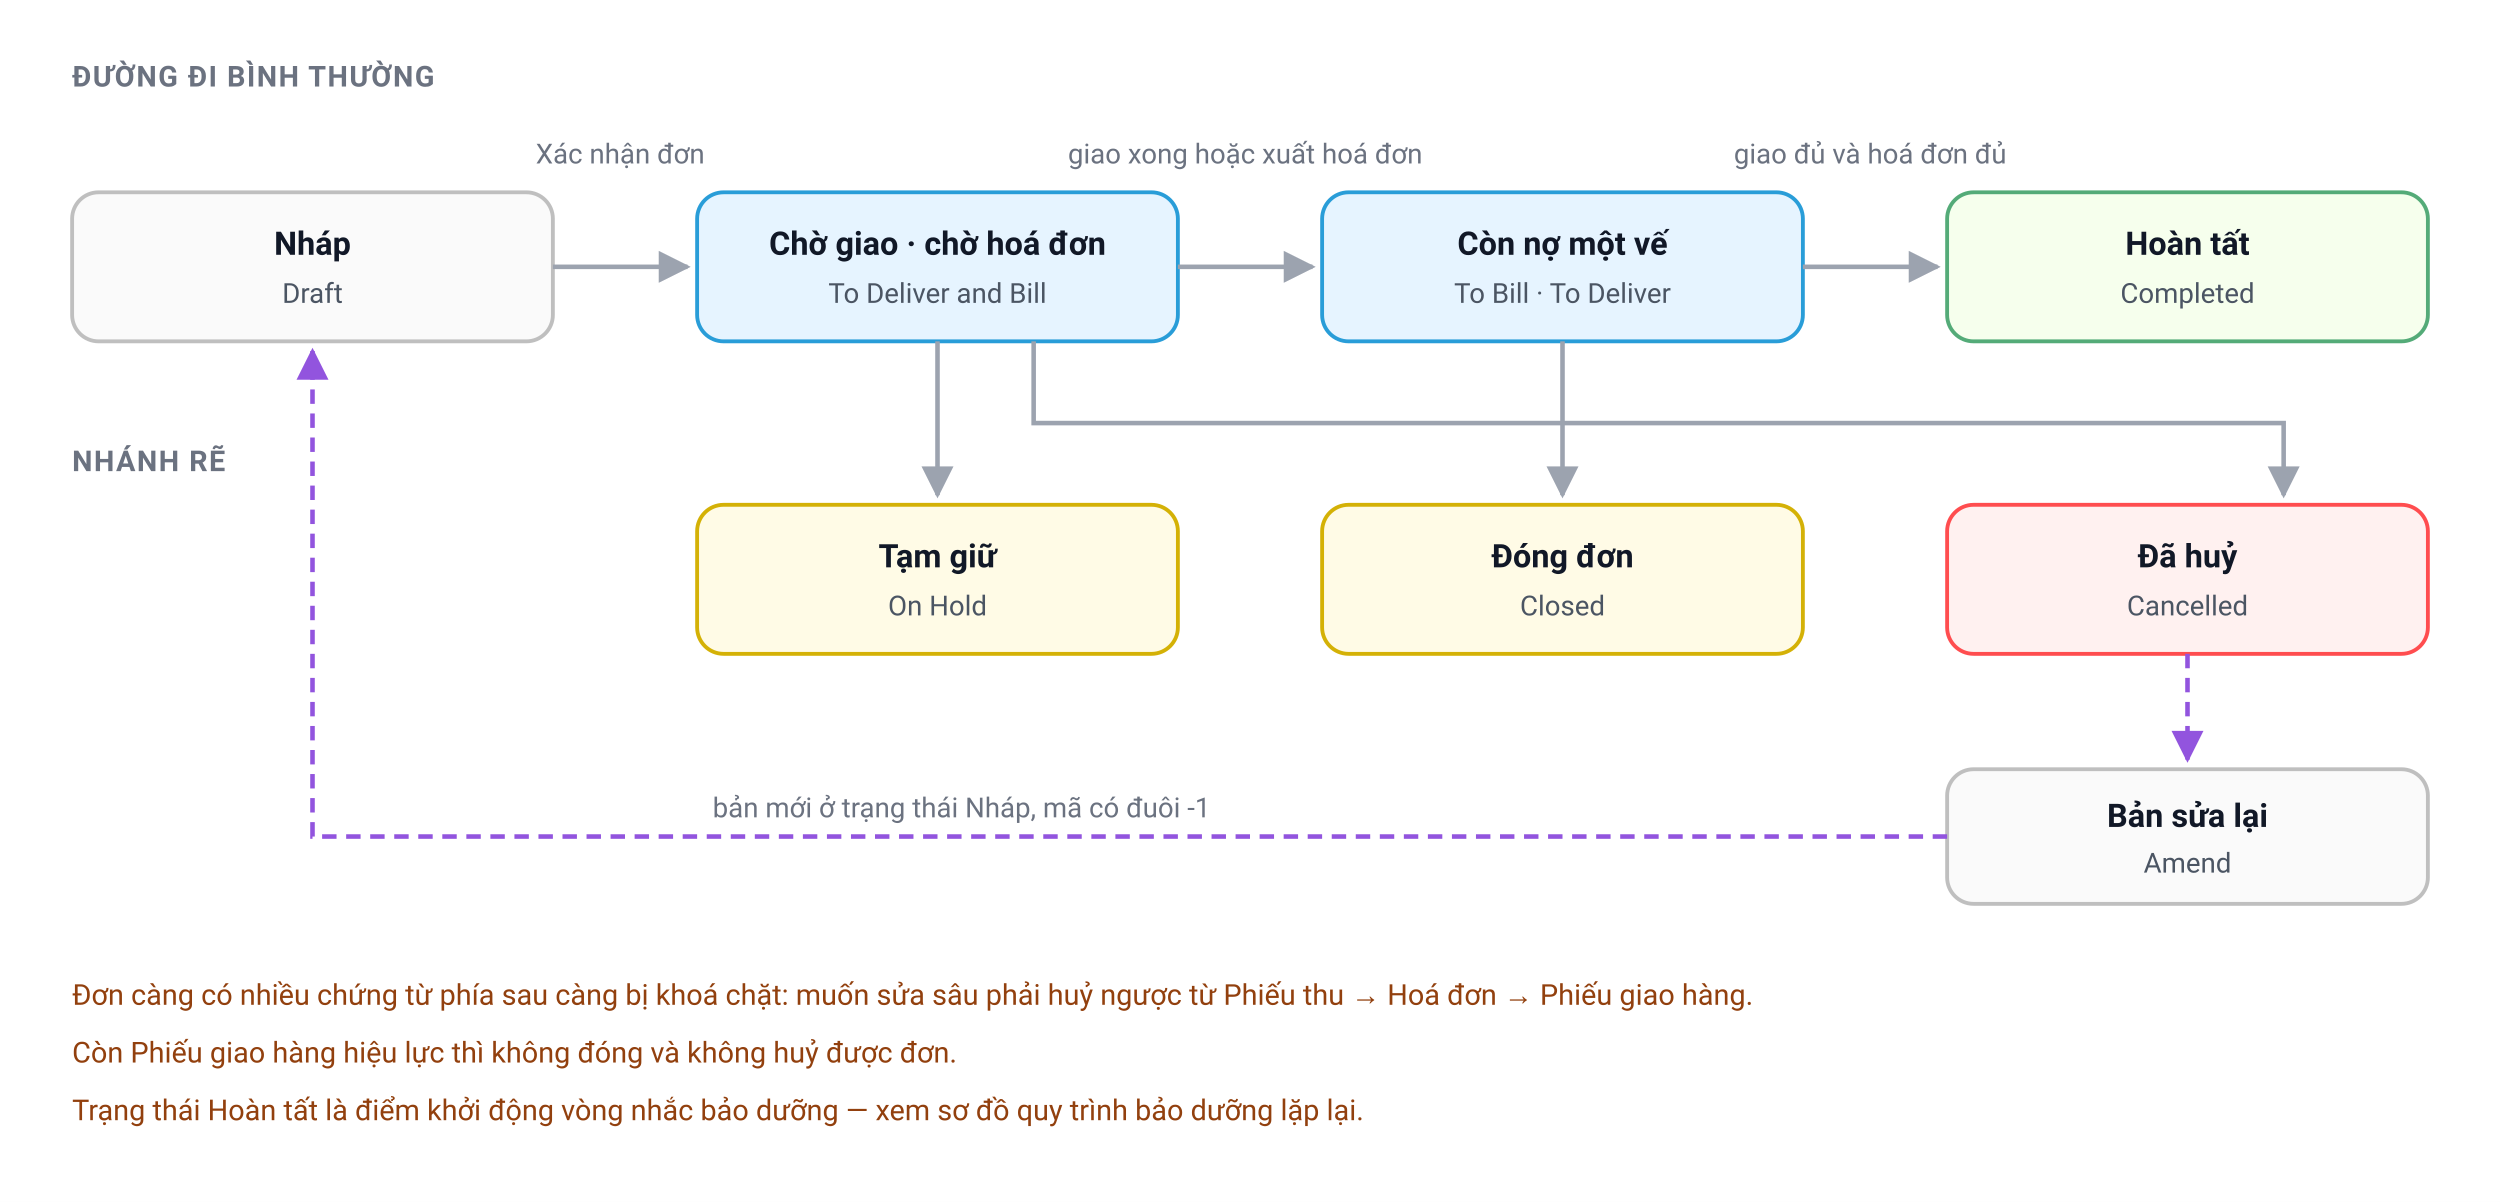
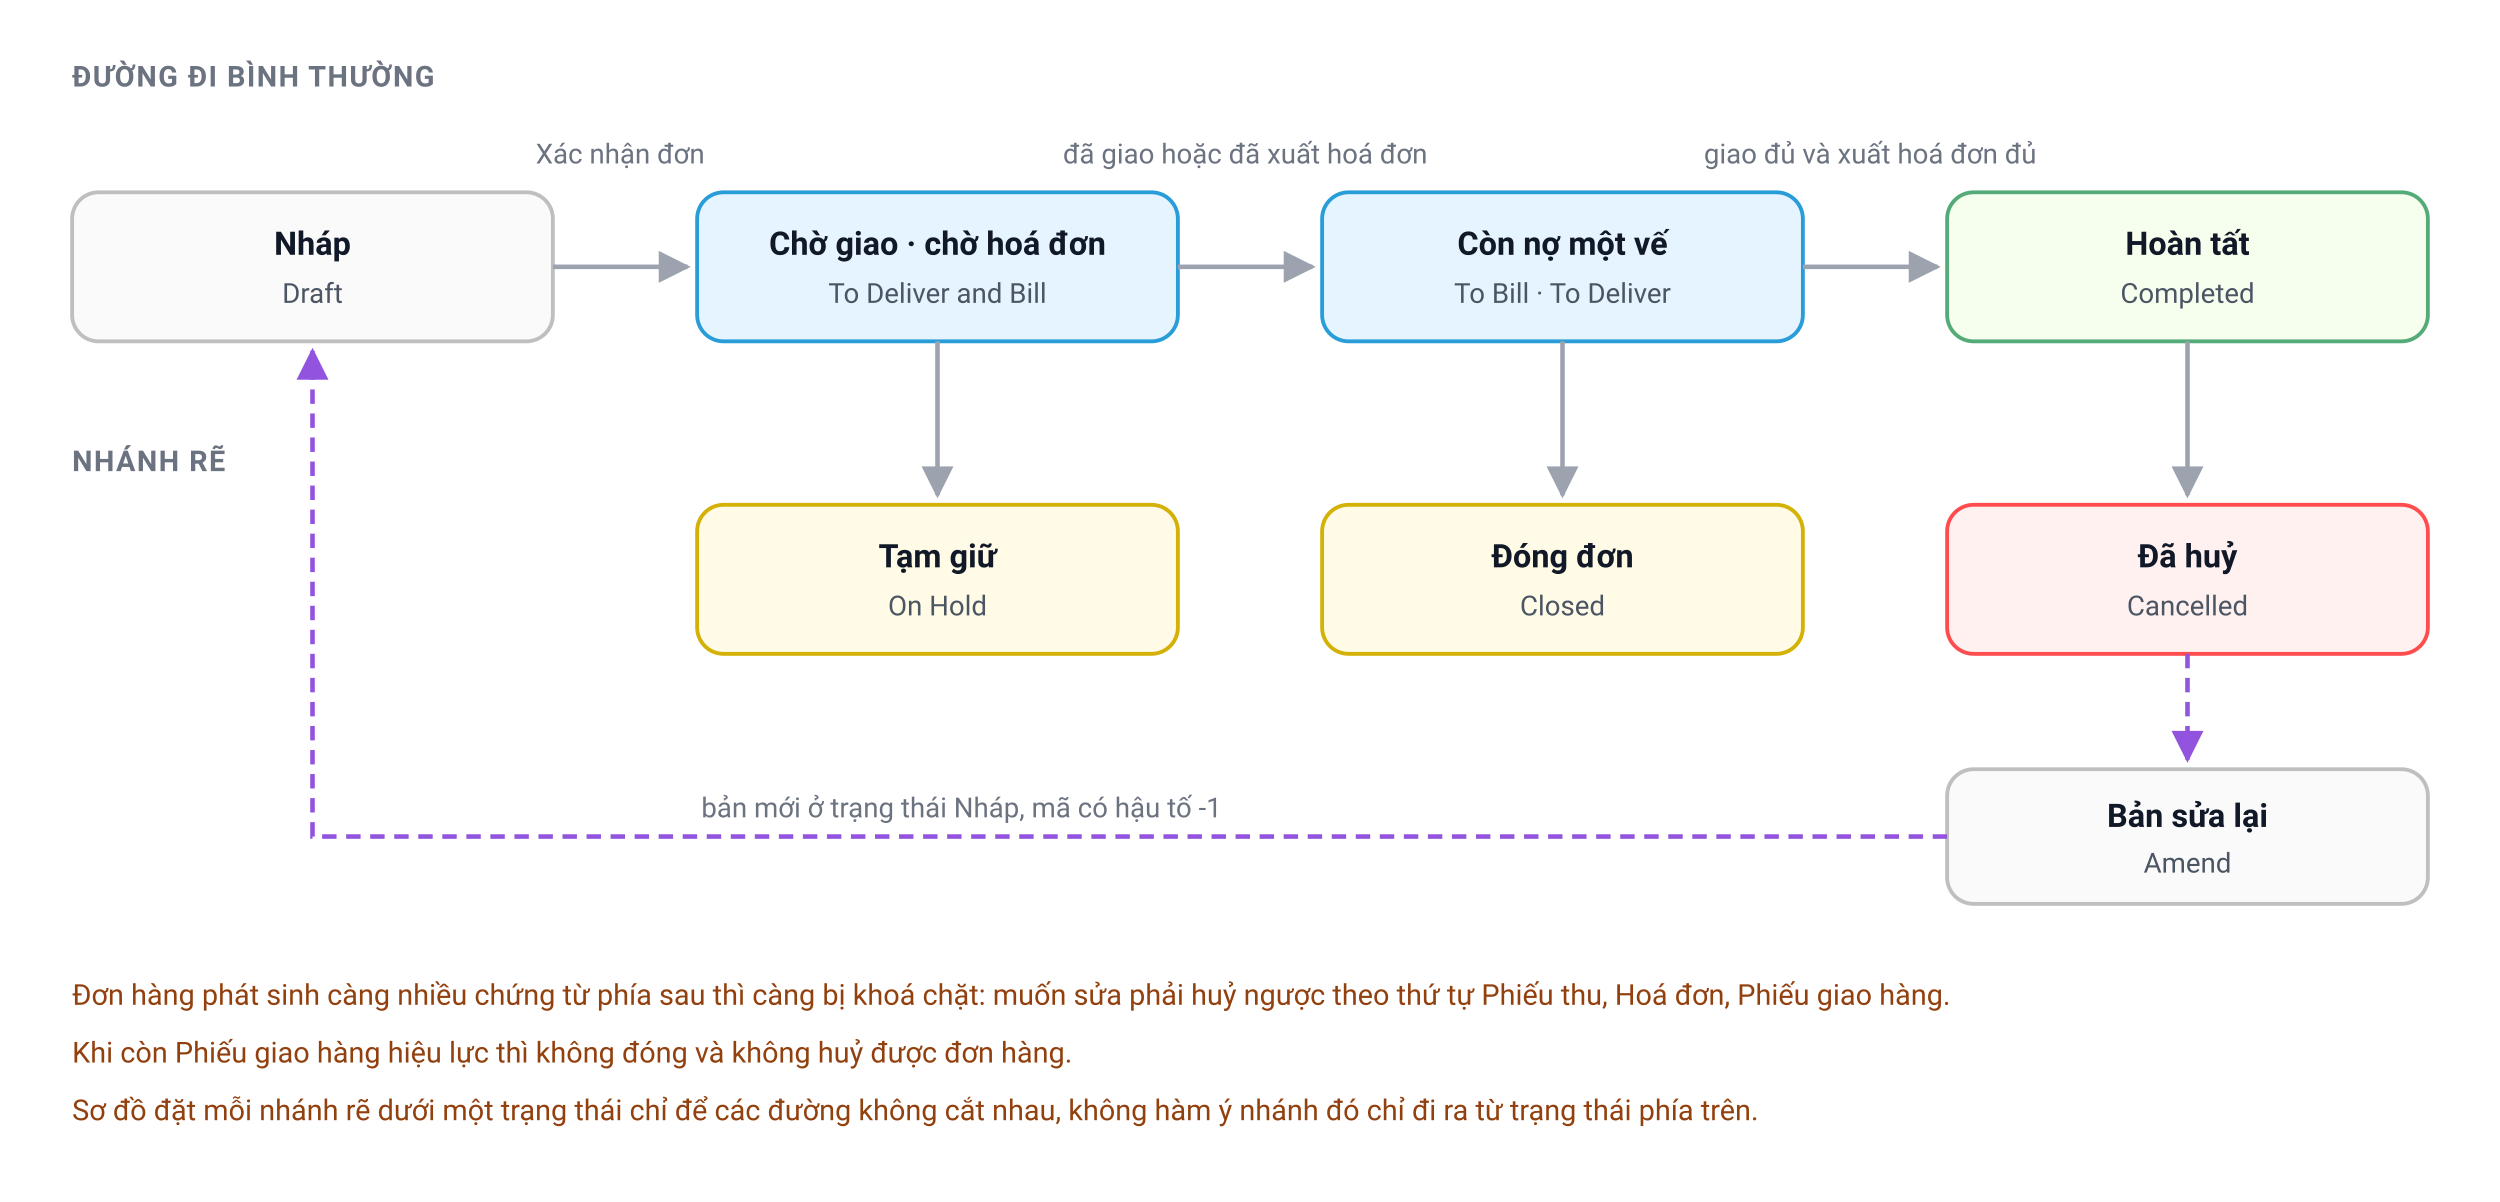
<svg xmlns="http://www.w3.org/2000/svg" viewBox="0 0 1040 500" width="1040" height="500" font-family="system-ui, -apple-system, 'Segoe UI', Roboto, Arial, sans-serif">
  <style>
    .box  { rx: 11; ry: 11; stroke-width: 1.6; }
    .draft{ fill: #fafafa; stroke: #bfbfbf; }
    .run  { fill: #e6f4ff; stroke: #299dd8; }
    .fin  { fill: #f6ffed; stroke: #54ab78; }
    .hold { fill: #fffbe6; stroke: #d4b106; }
    .bad  { fill: #fff1f0; stroke: #ff4d4f; }
    .tb   { font-size: 13.5px; font-weight: 600; fill: #111827; }
    .ts   { font-size: 11.5px; fill: #4b5563; }
    .al   { font-size: 11.5px; fill: #6b7280; }
    .arrow{ stroke: #9ca3af; stroke-width: 1.9; fill: none; }
    .back { stroke: #9254de; stroke-width: 1.9; fill: none; stroke-dasharray: 6 4; }
    .lane { font-size: 12px; font-weight: 700; fill: #6b7280; letter-spacing: .05em; }
    .note { font-size: 12px; fill: #92400e; }
  </style>
  <defs>
    <marker id="ah" viewBox="0 0 10 10" refX="9" refY="5" markerWidth="7" markerHeight="7" orient="auto">
      <path d="M0,0 L10,5 L0,10 z" fill="#9ca3af" />
    </marker>
    <marker id="ap" viewBox="0 0 10 10" refX="9" refY="5" markerWidth="7" markerHeight="7" orient="auto">
      <path d="M0,0 L10,5 L0,10 z" fill="#9254de" />
    </marker>
  </defs>
  <rect x="0" y="0" width="1040" height="500" fill="#ffffff" />
  <text class="lane" x="30" y="36">ĐƯỜNG ĐI BÌNH THƯỜNG</text>
  <rect class="box draft" x="30" y="80" width="200" height="62" />
  <text class="tb" x="130" y="106" text-anchor="middle">Nháp</text>
  <text class="ts" x="130" y="126" text-anchor="middle">Draft</text>
  <rect class="box run" x="290" y="80" width="200" height="62" />
  <text class="tb" x="390" y="106" text-anchor="middle">Chờ giao · chờ hoá đơn</text>
  <text class="ts" x="390" y="126" text-anchor="middle">To Deliver and Bill</text>
  <rect class="box run" x="550" y="80" width="200" height="62" />
  <text class="tb" x="650" y="106" text-anchor="middle">Còn nợ một vế</text>
  <text class="ts" x="650" y="126" text-anchor="middle">To Bill · To Deliver</text>
  <rect class="box fin" x="810" y="80" width="200" height="62" />
  <text class="tb" x="910" y="106" text-anchor="middle">Hoàn tất</text>
  <text class="ts" x="910" y="126" text-anchor="middle">Completed</text>
  <line class="arrow" x1="230" y1="111" x2="286" y2="111" marker-end="url(#ah)" />
  <text class="al" x="258" y="68" text-anchor="middle">Xác nhận đơn</text>
  <line class="arrow" x1="490" y1="111" x2="546" y2="111" marker-end="url(#ah)" />
-   <text class="al" x="518" y="68" text-anchor="middle">giao xong hoặc xuất hoá đơn</text>
+   <text class="al" x="518" y="68" text-anchor="middle">đã giao hoặc đã xuất hoá đơn</text>
  <line class="arrow" x1="750" y1="111" x2="806" y2="111" marker-end="url(#ah)" />
-   <text class="al" x="778" y="68" text-anchor="middle">giao đủ và hoá đơn đủ</text>
+   <text class="al" x="778" y="68" text-anchor="middle">giao đủ và xuất hoá đơn đủ</text>
  <text class="lane" x="30" y="196">NHÁNH RẼ</text>
  <rect class="box hold" x="290" y="210" width="200" height="62" />
  <text class="tb" x="390" y="236" text-anchor="middle">Tạm giữ</text>
  <text class="ts" x="390" y="256" text-anchor="middle">On Hold</text>
  <rect class="box hold" x="550" y="210" width="200" height="62" />
  <text class="tb" x="650" y="236" text-anchor="middle">Đóng đơn</text>
  <text class="ts" x="650" y="256" text-anchor="middle">Closed</text>
  <rect class="box bad" x="810" y="210" width="200" height="62" />
  <text class="tb" x="910" y="236" text-anchor="middle">Đã huỷ</text>
  <text class="ts" x="910" y="256" text-anchor="middle">Cancelled</text>
  <line class="arrow" x1="390" y1="142" x2="390" y2="206" marker-end="url(#ah)" />
  <line class="arrow" x1="650" y1="142" x2="650" y2="206" marker-end="url(#ah)" />
-   <polyline class="arrow" points="430,142 430,176 950,176 950,206" marker-end="url(#ah)" />
+   <line class="arrow" x1="910" y1="142" x2="910" y2="206" marker-end="url(#ah)" />
  <rect class="box draft" x="810" y="320" width="200" height="56" />
  <text class="tb" x="910" y="344" text-anchor="middle">Bản sửa lại</text>
  <text class="ts" x="910" y="363" text-anchor="middle">Amend</text>
  <line class="back" x1="910" y1="272" x2="910" y2="316" marker-end="url(#ap)" />
  <polyline class="back" points="810,348 130,348 130,146" marker-end="url(#ap)" />
-   <text class="al" x="400" y="340" text-anchor="middle">bản mới ở trạng thái Nháp, mã có đuôi -1</text>
-   <text class="note" x="30" y="418">Đơn càng có nhiều chứng từ phía sau càng bị khoá chặt: muốn sửa sâu phải huỷ ngược từ Phiếu thu → Hoá đơn → Phiếu giao hàng.</text>
-   <text class="note" x="30" y="442">Còn Phiếu giao hàng hiệu lực thì không đóng và không huỷ được đơn.</text>
-   <text class="note" x="30" y="466">Trạng thái Hoàn tất là điểm khởi động vòng nhắc bảo dưỡng — xem sơ đồ quy trình bảo dưỡng lặp lại.</text>
+   <text class="al" x="400" y="340" text-anchor="middle">bản mới ở trạng thái Nháp, mã có hậu tố -1</text>
+   <text class="note" x="30" y="418">Đơn hàng phát sinh càng nhiều chứng từ phía sau thì càng bị khoá chặt: muốn sửa phải huỷ ngược theo thứ tự Phiếu thu, Hoá đơn, Phiếu giao hàng.</text>
+   <text class="note" x="30" y="442">Khi còn Phiếu giao hàng hiệu lực thì không đóng và không huỷ được đơn hàng.</text>
+   <text class="note" x="30" y="466">Sơ đồ đặt mỗi nhánh rẽ dưới một trạng thái chỉ để các đường không cắt nhau, không hàm ý nhánh đó chỉ đi ra từ trạng thái phía trên.</text>
</svg>
